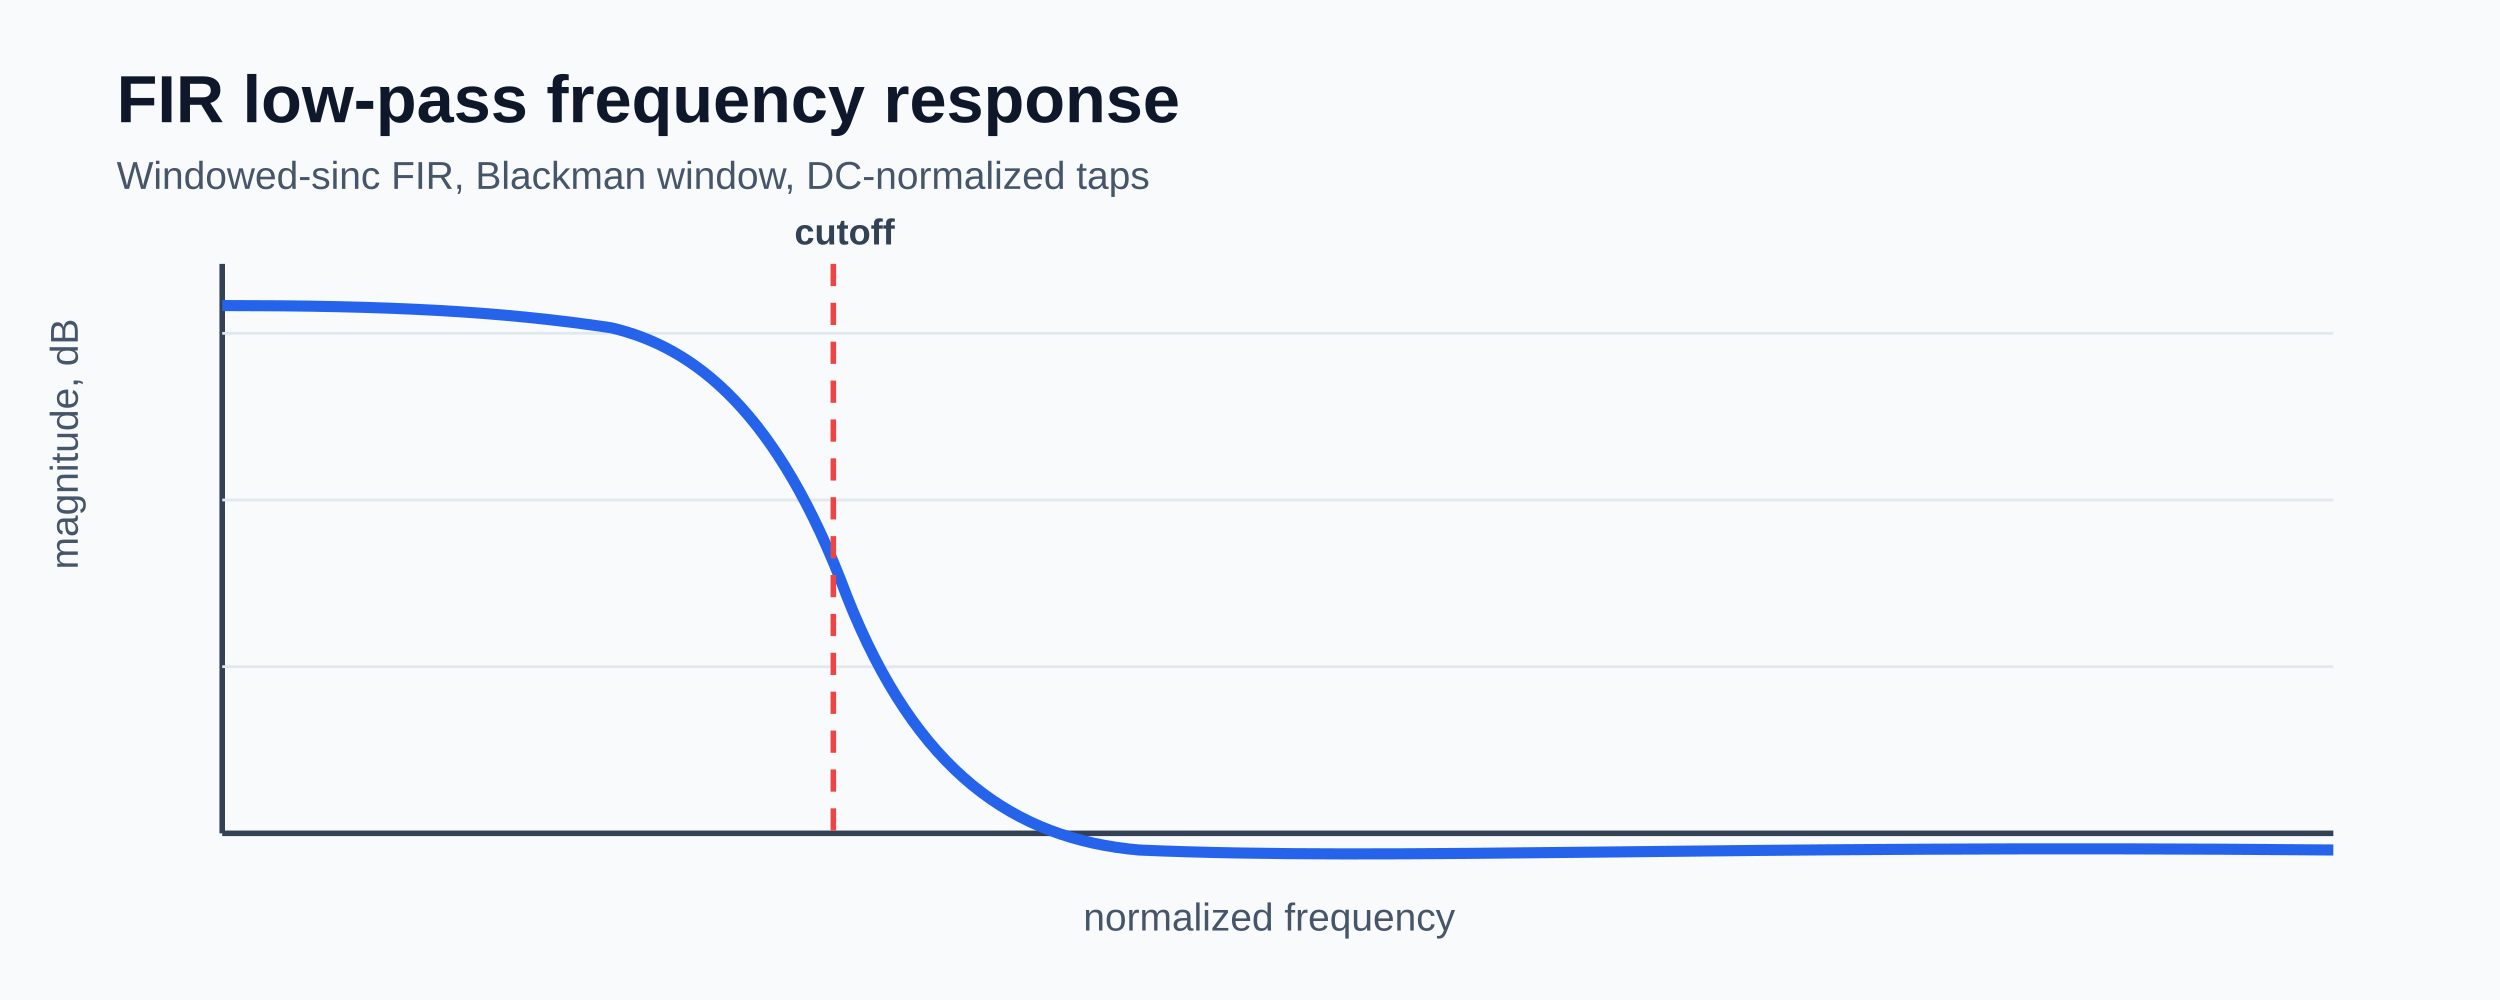
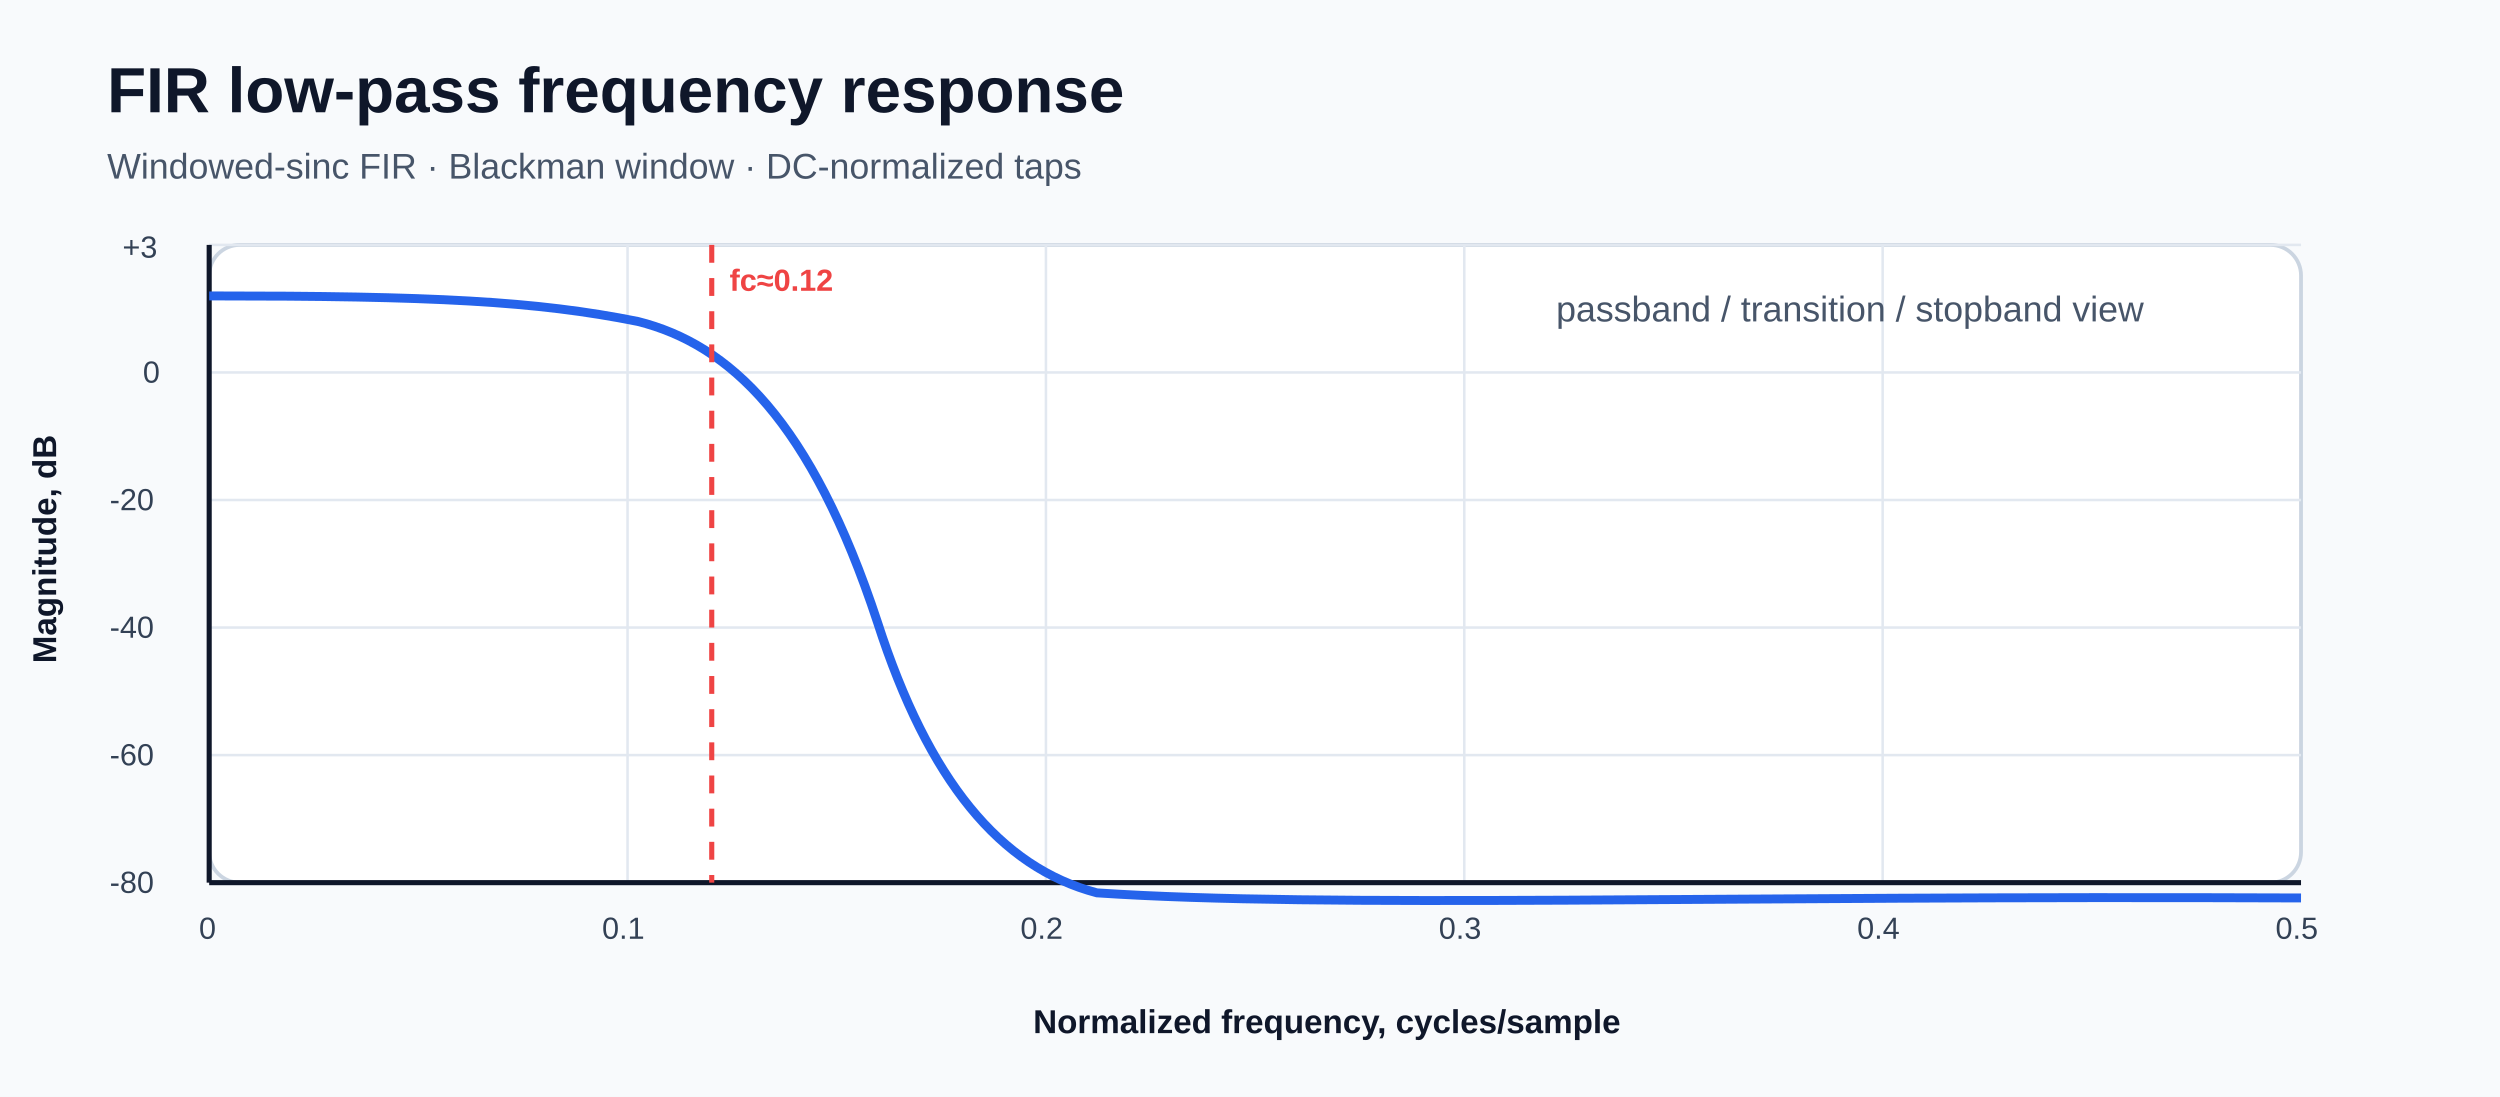
- <svg xmlns="http://www.w3.org/2000/svg" width="900" height="360" viewBox="0 0 900 360">
-   <style>.bg{fill:#f8fafc}.axis{stroke:#334155;stroke-width:2}.grid{stroke:#e2e8f0}.curve{fill:none;stroke:#2563eb;stroke-width:4}.cut{stroke:#ef4444;stroke-width:2;stroke-dasharray:8 6}.t{font:700 24px Arial;fill:#0f172a}.s{font:400 14px Arial;fill:#475569}.l{font:700 13px Arial;fill:#334155}</style>
-   <rect class="bg" width="900" height="360" />
+ <svg xmlns="http://www.w3.org/2000/svg" width="980" height="430" viewBox="0 0 980 430" role="img" aria-labelledby="title desc">
+   <style>.bg{fill:#f8fafc}.panel{fill:#fff;stroke:#cbd5e1;stroke-width:1.5;rx:12}.axis{stroke:#0f172a;stroke-width:2}.grid{stroke:#e2e8f0;stroke-width:1}.minor{stroke:#f1f5f9;stroke-width:1}.curve{fill:none;stroke:#2563eb;stroke-width:3.5}.cut{stroke:#ef4444;stroke-width:2;stroke-dasharray:7 6}.t{font:700 25px Arial;fill:#0f172a}.s{font:400 14px Arial;fill:#475569}.tick{font:400 12px Arial;fill:#334155}.lab{font:700 13px Arial;fill:#0f172a}.tag{font:700 12px Arial;fill:#ef4444}</style>
+   <rect class="bg" width="980" height="430" />
  <text x="42" y="44" class="t">FIR low-pass frequency response</text>
-   <text x="42" y="68" class="s">Windowed-sinc FIR, Blackman window, DC-normalized taps</text>
-   <line x1="80" y1="300" x2="840" y2="300" class="axis" />
-   <line x1="80" y1="95" x2="80" y2="300" class="axis" />
-   <line x1="80" y1="240" x2="840" y2="240" class="grid" />
-   <line x1="80" y1="180" x2="840" y2="180" class="grid" />
-   <line x1="80" y1="120" x2="840" y2="120" class="grid" />
-   <path class="curve" d="M80 110 C140 110 180 112 220 118 C250 125 280 148 305 215 C330 278 365 302 410 306 C500 310 620 304 840 306" />
-   <line x1="300" y1="95" x2="300" y2="300" class="cut" />
-   <text x="286" y="88" class="l">cutoff</text>
-   <text x="390" y="335" class="s">normalized frequency</text>
-   <text x="28" y="205" class="s" transform="rotate(-90 28 205)">magnitude, dB</text>
+   <text x="42" y="70" class="s">Windowed-sinc FIR · Blackman window · DC-normalized taps</text>
+   <rect x="82" y="96" width="820" height="250" class="panel" />
+   <g>
+     <line x1="82" y1="296" x2="902" y2="296" class="grid" />
+     <line x1="82" y1="246" x2="902" y2="246" class="grid" />
+     <line x1="82" y1="196" x2="902" y2="196" class="grid" />
+     <line x1="82" y1="146" x2="902" y2="146" class="grid" />
+     <line x1="82" y1="96" x2="902" y2="96" class="grid" />
+     <line x1="246" y1="96" x2="246" y2="346" class="grid" />
+     <line x1="410" y1="96" x2="410" y2="346" class="grid" />
+     <line x1="574" y1="96" x2="574" y2="346" class="grid" />
+     <line x1="738" y1="96" x2="738" y2="346" class="grid" />
+   </g>
+   <line x1="82" y1="346" x2="902" y2="346" class="axis" />
+   <line x1="82" y1="96" x2="82" y2="346" class="axis" />
+   <path class="curve" d="M82 116 C170 116 210 118 250 126 C286 135 318 165 344 244 C364 306 392 340 430 350 C520 356 672 351 902 352" />
+   <line x1="279" y1="96" x2="279" y2="346" class="cut" />
+   <text x="286" y="114" class="tag">fc≈0.12</text>
+   <g class="tick">
+     <text x="78" y="368">0</text>
+     <text x="236" y="368">0.1</text>
+     <text x="400" y="368">0.2</text>
+     <text x="564" y="368">0.3</text>
+     <text x="728" y="368">0.4</text>
+     <text x="892" y="368">0.5</text>
+   </g>
+   <g class="tick">
+     <text x="43" y="350">-80</text>
+     <text x="43" y="300">-60</text>
+     <text x="43" y="250">-40</text>
+     <text x="43" y="200">-20</text>
+     <text x="56" y="150">0</text>
+     <text x="48" y="101">+3</text>
+   </g>
+   <text x="405" y="405" class="lab">Normalized frequency, cycles/sample</text>
+   <text x="22" y="260" class="lab" transform="rotate(-90 22 260)">Magnitude, dB</text>
+   <text x="610" y="126" class="s">passband / transition / stopband view</text>
</svg>
